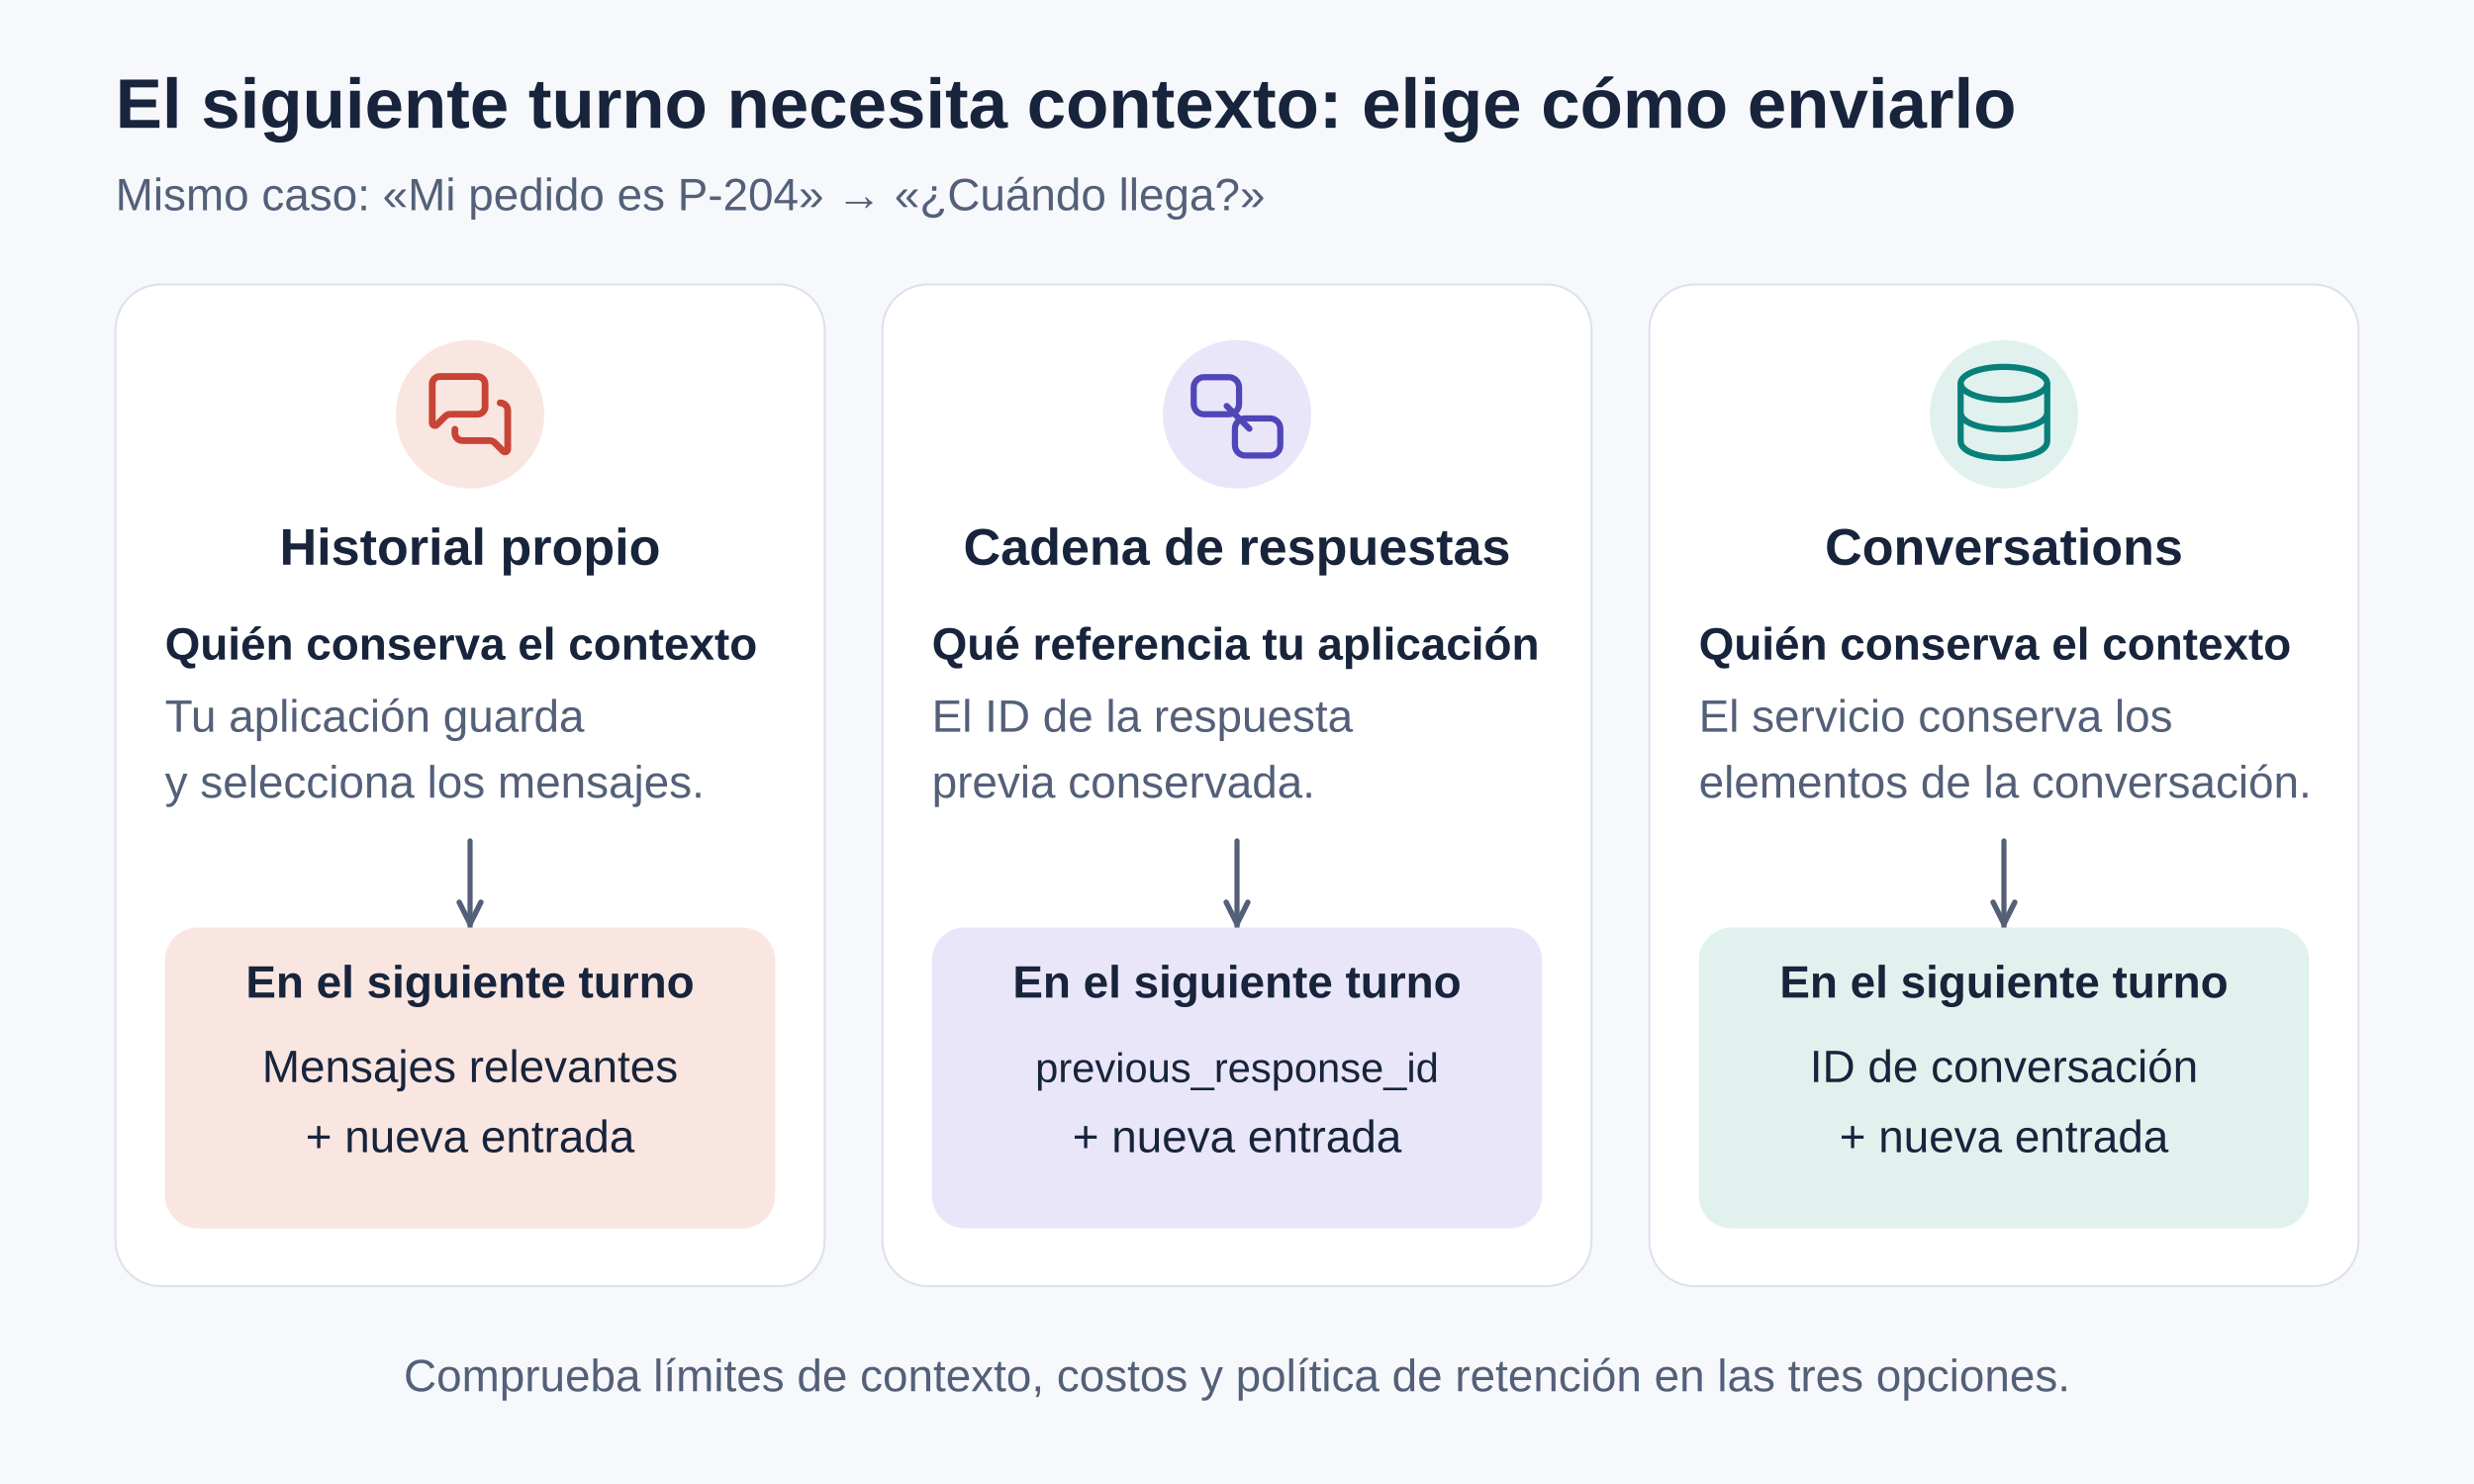
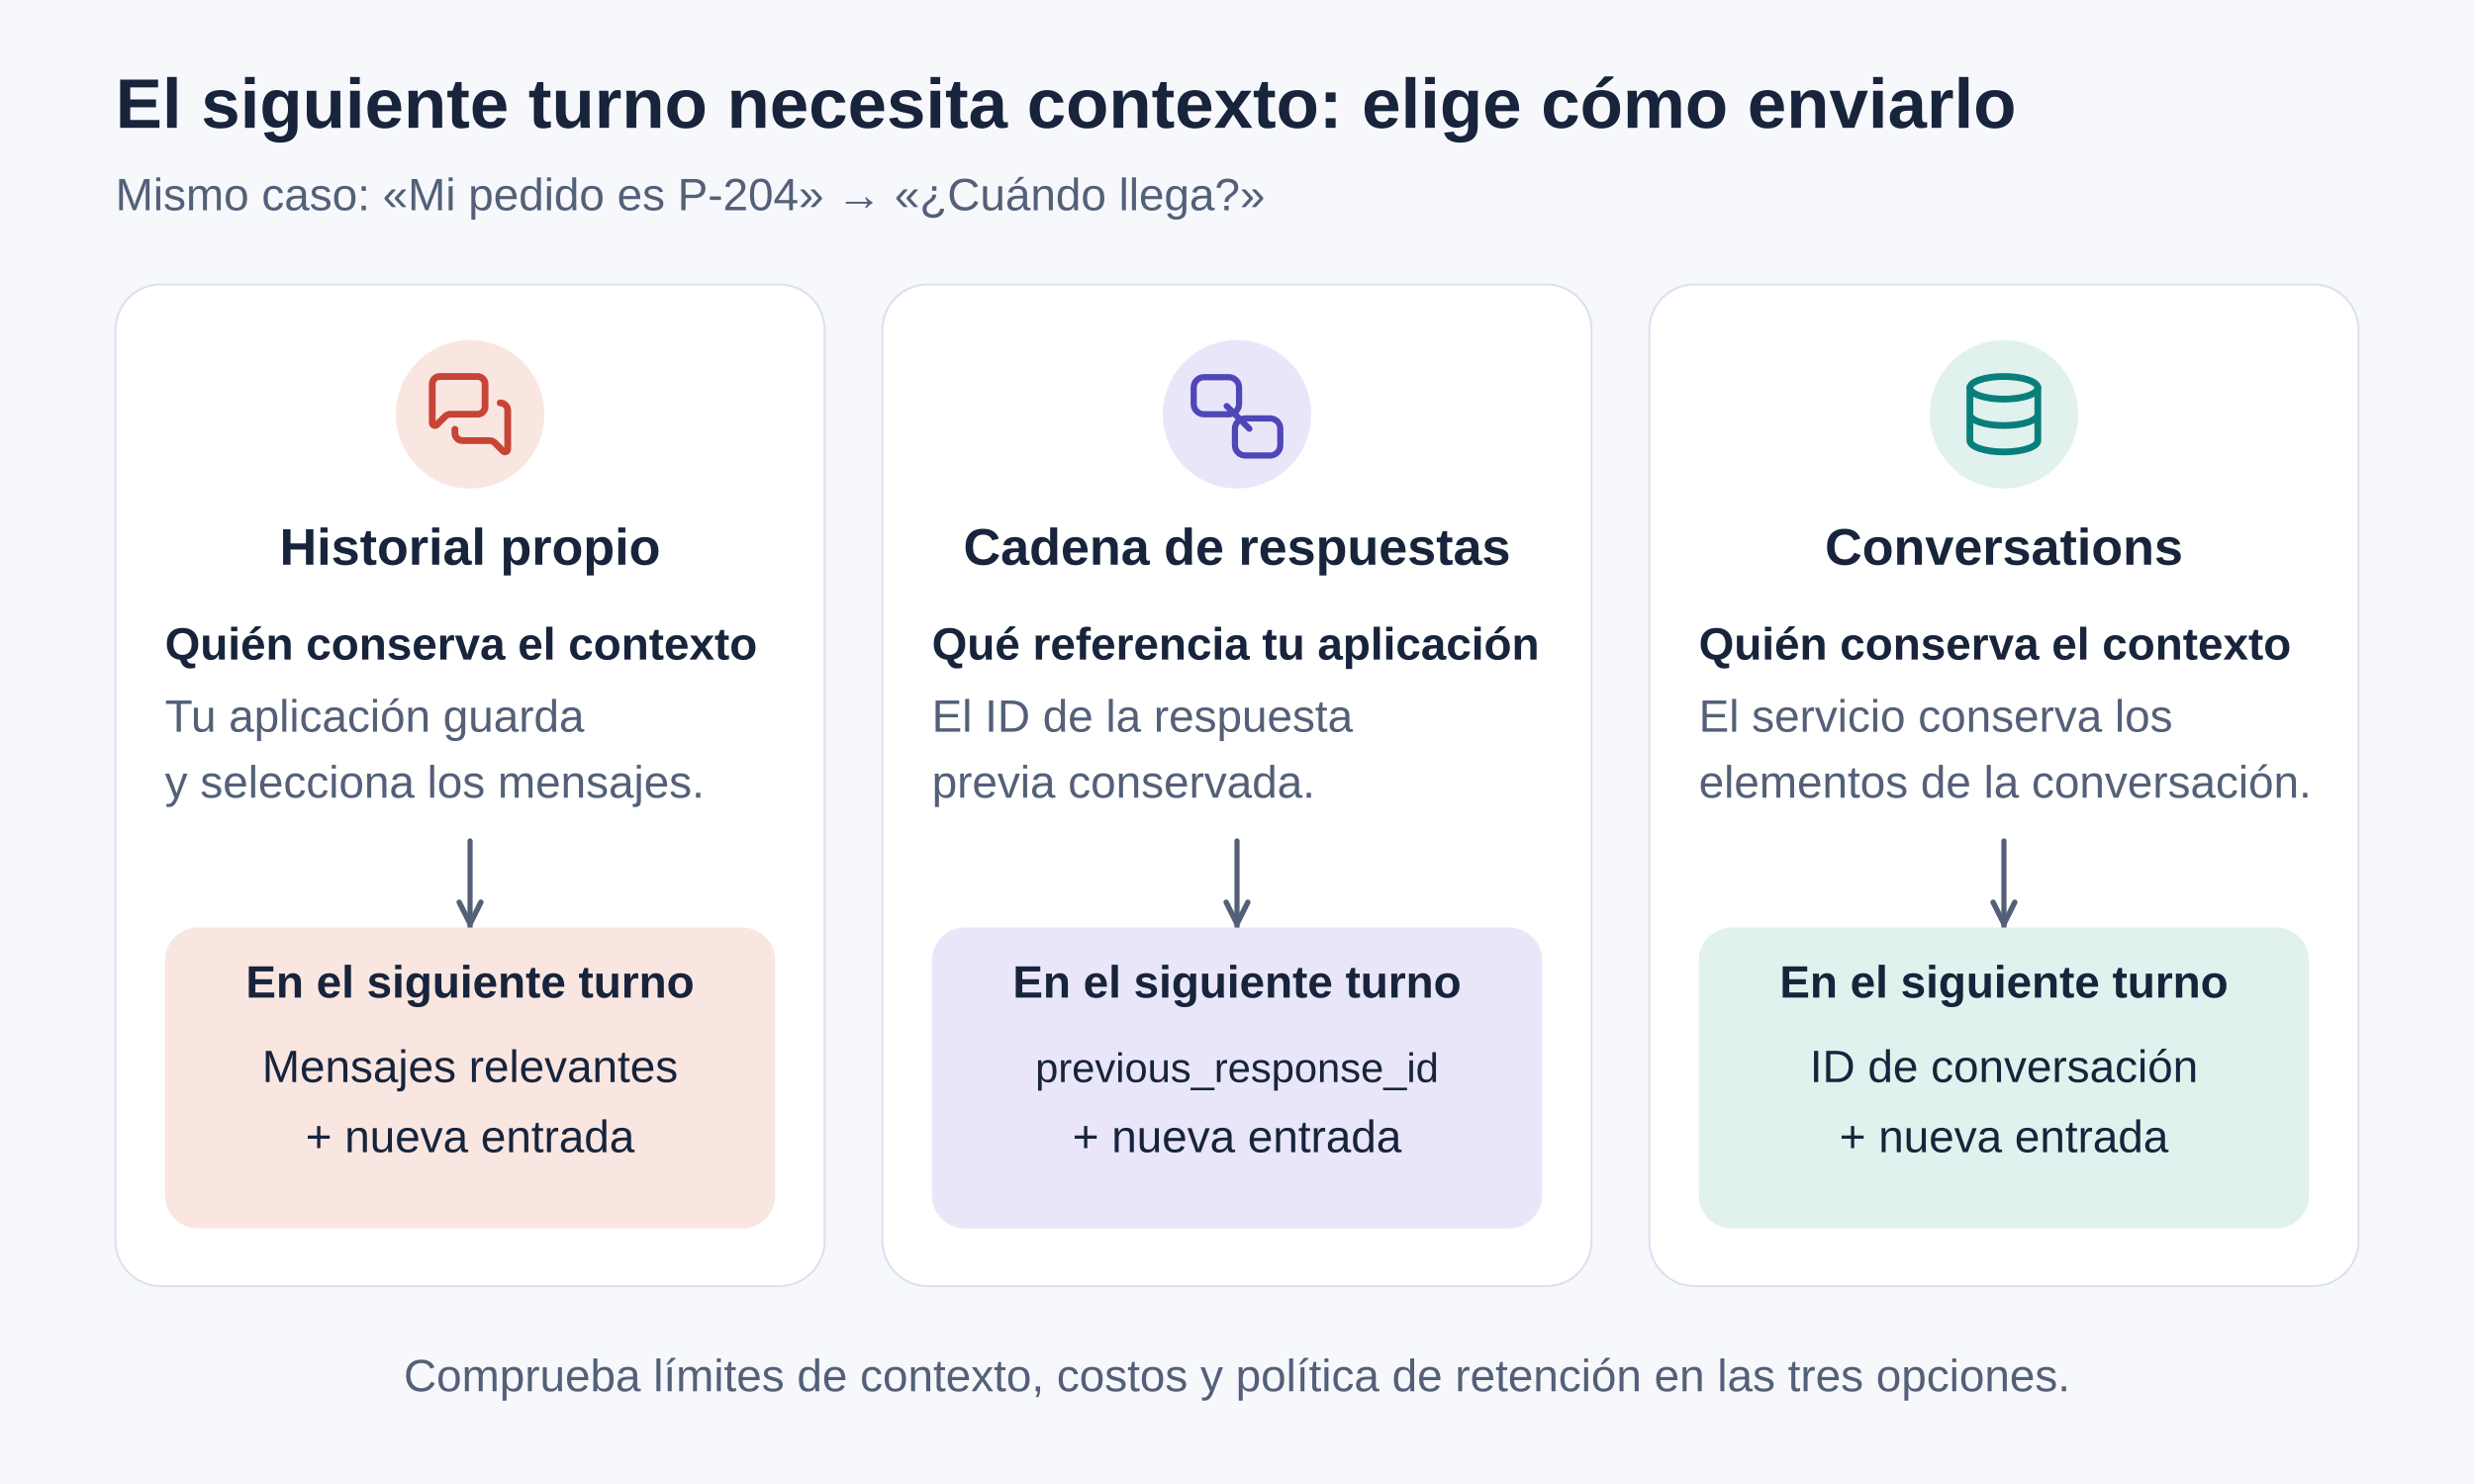
<svg xmlns="http://www.w3.org/2000/svg" viewBox="0 0 1200 720" role="img" aria-labelledby="title description">
  <defs>
    <marker id="arrow" viewBox="0 0 10 10" refX="9" refY="5" markerWidth="7" markerHeight="7" orient="auto">
      <path d="m2 2 6 3-6 3" fill="none" stroke="#536078" stroke-width="1.5" stroke-linecap="round" stroke-linejoin="round" />
    </marker>
    <style>text{font-family:'Segoe UI',Arial,sans-serif;fill:#17243b;font-size:22px}.h{font-size:34px;font-weight:700}.label{font-size:25px;font-weight:700}.muted{fill:#536078}.small{font-size:20px}.line{fill:none;stroke:#536078;stroke-width:2.5;stroke-linecap:round;stroke-linejoin:round;marker-end:url(#arrow)}.icon{fill:none;stroke-width:1.8;stroke-linecap:round;stroke-linejoin:round}</style>
  </defs>
  <rect width="1200" height="720" fill="#f7f8fc" />
  <text x="56" y="62" class="h">El siguiente turno necesita contexto: elige cómo enviarlo</text>
  <text x="56" y="102" class="muted">Mismo caso: «Mi pedido es P-204» → «¿Cuándo llega?»</text>
  <g fill="#fff" stroke="#dce1ec">
    <rect x="56" y="138" width="344" height="486" rx="22" />
    <rect x="428" y="138" width="344" height="486" rx="22" />
    <rect x="800" y="138" width="344" height="486" rx="22" />
  </g>
  <g text-anchor="middle">
    <circle cx="228" cy="201" r="36" fill="#fae6e1" />
    <circle cx="600" cy="201" r="36" fill="#e9e6fa" />
    <circle cx="972" cy="201" r="36" fill="#e1f2ee" />
    <text x="228" y="274" class="label">Historial propio</text>
    <text x="600" y="274" class="label">Cadena de respuestas</text>
    <text x="972" y="274" class="label">Conversations</text>
  </g>
-   <g transform="translate(206 179) scale(1.83)" class="icon" stroke="#c74436">
+   <g data-icon="messages-square" transform="translate(206 179) scale(1.83)" class="icon" stroke="#c74436">
    <path d="M16 10a2 2 0 0 1-2 2H6.828a2 2 0 0 0-1.414.586l-2.202 2.202A.71.71 0 0 1 2 14.286V4a2 2 0 0 1 2-2h10a2 2 0 0 1 2 2zM20 9a2 2 0 0 1 2 2v10.286a.71.71 0 0 1-1.212.502l-2.202-2.202A2 2 0 0 0 17.172 19H10a2 2 0 0 1-2-2v-1" />
  </g>
  <g fill="none" stroke="#4f46b8" stroke-width="3" stroke-linecap="round">
    <rect x="579" y="183" width="22" height="18" rx="5" />
    <rect x="599" y="203" width="22" height="18" rx="5" />
    <path d="m595 197 11 11" />
  </g>
-   <g fill="none" stroke="#087f7a" stroke-width="3">
-     <ellipse cx="972" cy="186" rx="21" ry="8" />
-     <path d="M951 186v28c0 11 42 11 42 0v-28m-42 14c0 11 42 11 42 0" />
+   <g data-icon="database" transform="translate(950 179) scale(1.83)" fill="none" stroke="#087f7a" stroke-width="1.8" stroke-linecap="round" stroke-linejoin="round">
+     <ellipse cx="12" cy="5" rx="9" ry="3" />
+     <path d="M3 5V19A9 3 0 0 0 21 19V5M3 12A9 3 0 0 0 21 12" />
  </g>
  <text x="80" y="320" font-weight="700">Quién conserva el contexto</text>
  <text x="80" y="355" class="muted">Tu aplicación guarda</text>
  <text x="80" y="387" class="muted">y selecciona los mensajes.</text>
  <text x="452" y="320" font-weight="700">Qué referencia tu aplicación</text>
  <text x="452" y="355" class="muted">El ID de la respuesta</text>
  <text x="452" y="387" class="muted">previa conservada.</text>
  <text x="824" y="320" font-weight="700">Quién conserva el contexto</text>
  <text x="824" y="355" class="muted">El servicio conserva los</text>
  <text x="824" y="387" class="muted">elementos de la conversación.</text>
  <path d="M228 408V450" class="line" />
  <path d="M600 408V450" class="line" />
  <path d="M972 408V450" class="line" />
  <rect x="80" y="450" width="296" height="146" rx="16" fill="#fae6e1" />
  <rect x="452" y="450" width="296" height="146" rx="16" fill="#e9e6fa" />
  <rect x="824" y="450" width="296" height="146" rx="16" fill="#e1f2ee" />
  <g text-anchor="middle">
    <text x="228" y="484" font-weight="700">En el siguiente turno</text>
    <text x="228" y="525">Mensajes relevantes</text>
    <text x="228" y="559">+ nueva entrada</text>
    <text x="600" y="484" font-weight="700">En el siguiente turno</text>
    <text x="600" y="525" class="small">previous_response_id</text>
    <text x="600" y="559">+ nueva entrada</text>
    <text x="972" y="484" font-weight="700">En el siguiente turno</text>
    <text x="972" y="525">ID de conversación</text>
    <text x="972" y="559">+ nueva entrada</text>
  </g>
  <text x="600" y="675" text-anchor="middle" class="muted">Comprueba límites de contexto, costos y política de retención en las tres opciones.</text>
</svg>
